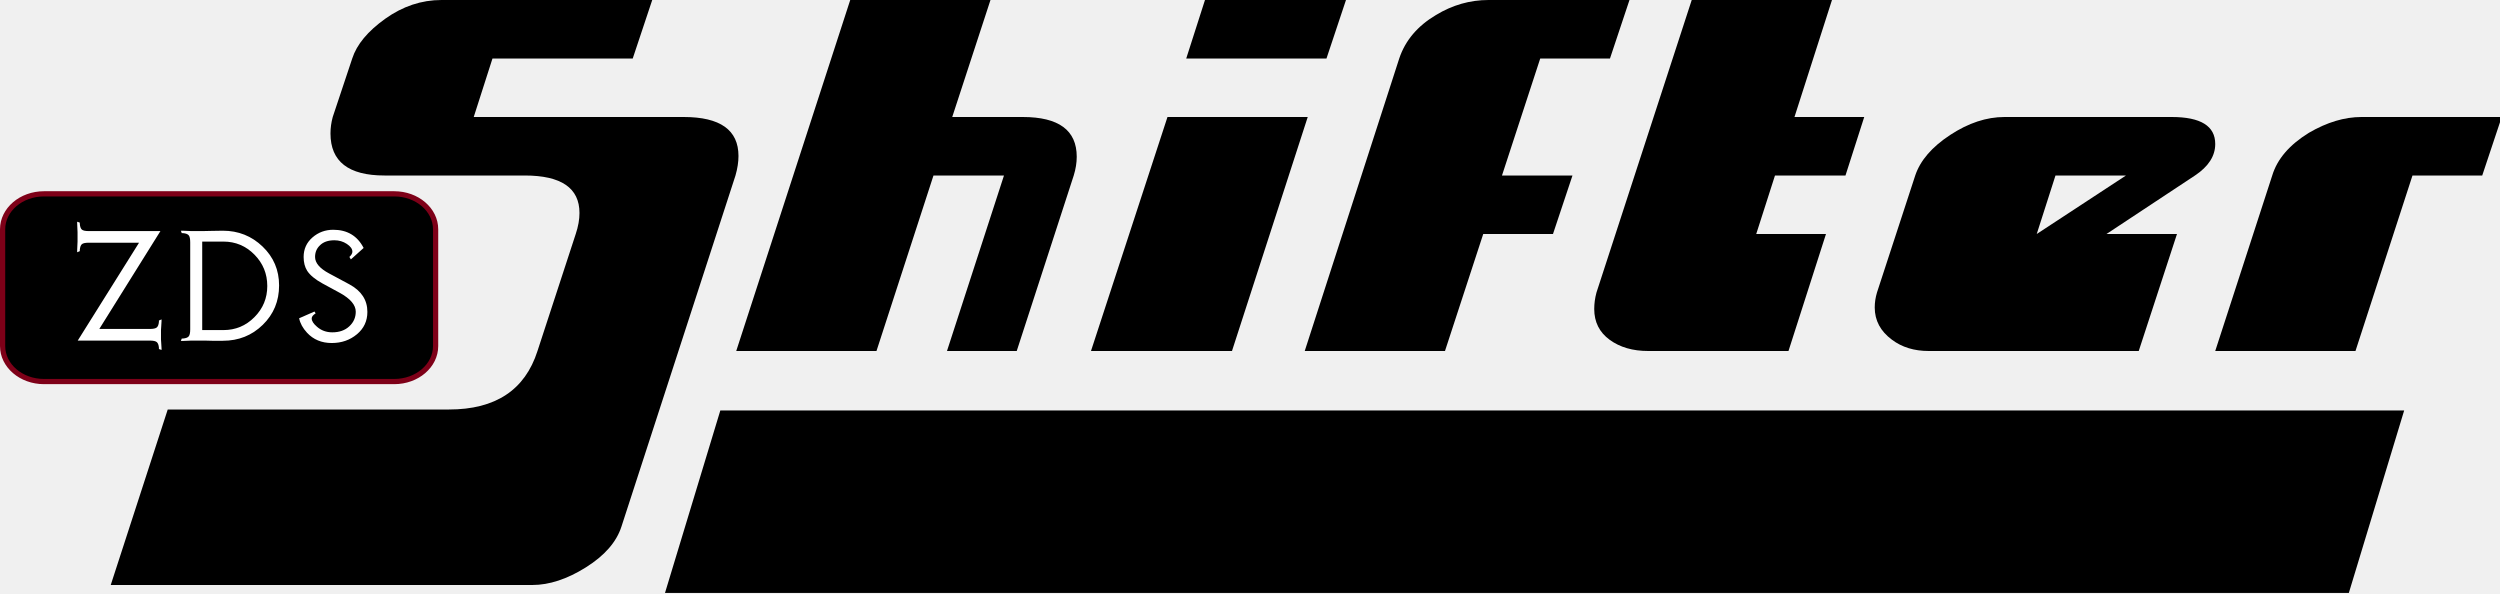
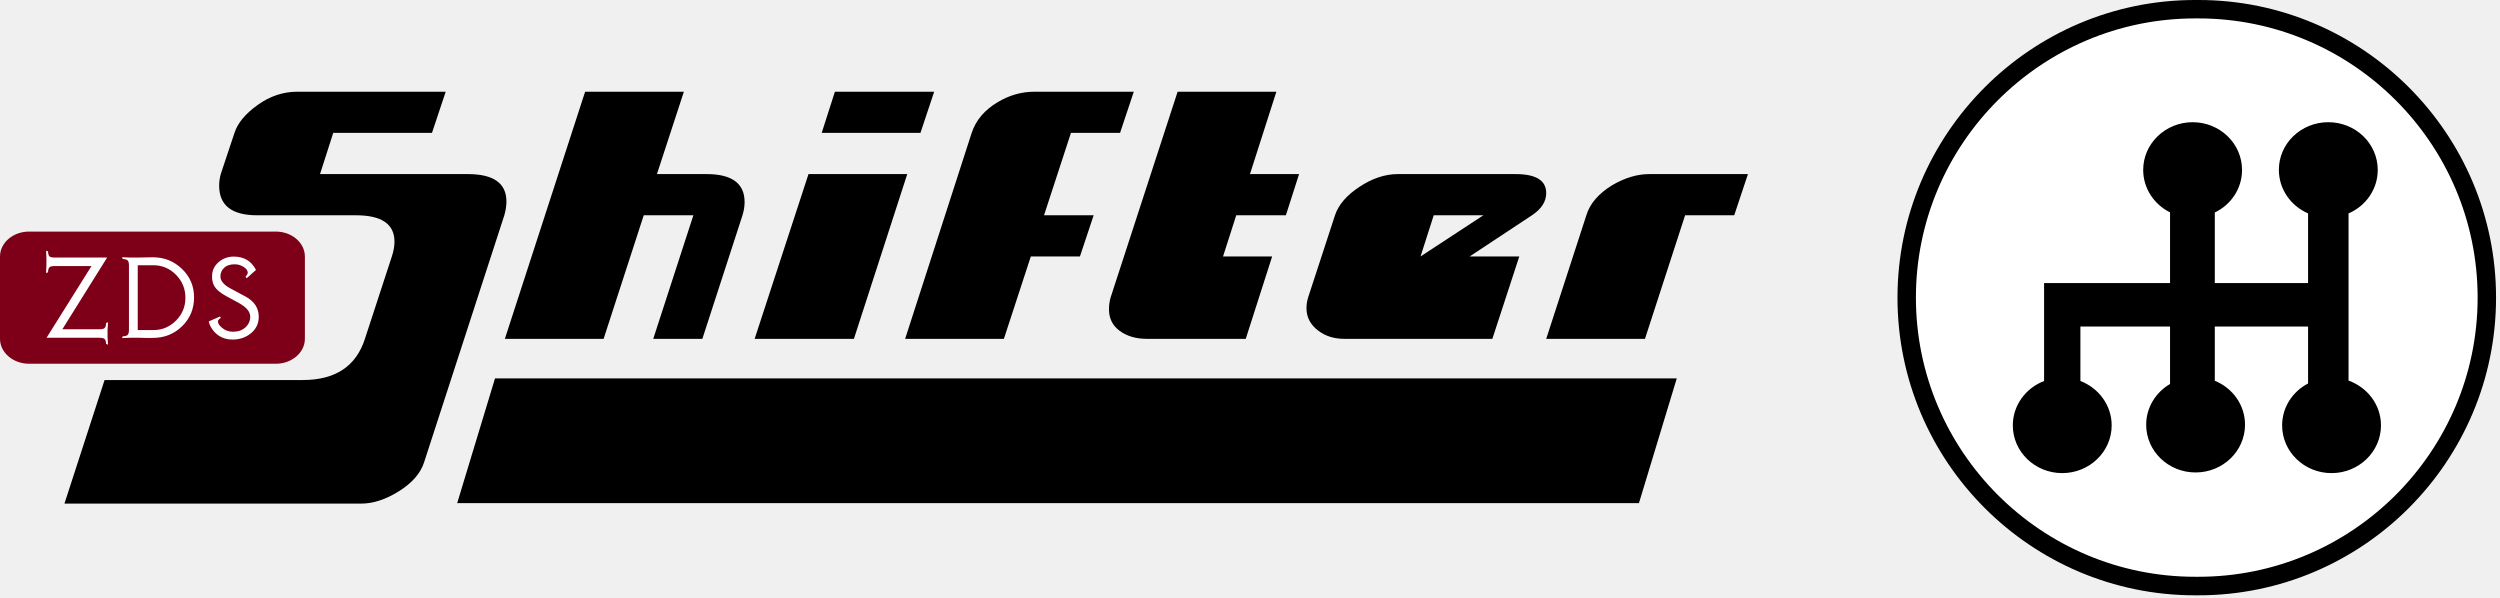
- <svg x="0" y="0" width="240" height="57" viewBox="0, 0, 480, 114">
-   <g id="zds_text">
+ <svg xmlns="http://www.w3.org/2000/svg" version="1.1" x="0" y="0" viewBox="0, 0, 598, 143">
+   <g id="Layer_1">
    <g>
-       <g>
-         <path d="M8.442,37.216 L75.696,37.216 C80.083,37.216 83.639,40.265 83.639,44.027 L83.639,66.448 C83.639,70.209 80.083,73.259 75.696,73.259 L8.442,73.259 C4.056,73.259 0.5,70.209 0.5,66.448 L0.5,44.027 C0.5,40.265 4.056,37.216 8.442,37.216 z" fill="#7e0018" />
-         <path d="M8.442,37.216 L75.696,37.216 C80.083,37.216 83.639,40.265 83.639,44.027 L83.639,66.448 C83.639,70.209 80.083,73.259 75.696,73.259 L8.442,73.259 C4.056,73.259 0.5,70.209 0.5,66.448 L0.5,44.027 C0.5,40.265 4.056,37.216 8.442,37.216 z" fillOpacity="0" stroke="#7e0018" strokeWidth="1" />
+       <g id="Text">
+         <path d="M101.434,110.611 Q100.171,114.526 95.434,117.495 Q90.697,120.463 86.403,120.463 L15.413,120.463 L25.013,90.905 L72.382,90.905 Q84.129,90.905 87.287,81.053 L93.729,61.347 Q94.361,59.453 94.361,57.811 Q94.361,51.495 85.139,51.495 L61.518,51.495 Q52.424,51.495 52.424,44.421 Q52.424,43.032 52.803,41.642 L56.087,31.789 Q57.224,28.253 61.645,25.095 Q66.066,21.937 71.118,21.937 L106.613,21.937 L103.329,31.789 L79.708,31.789 L76.55,41.642 L111.918,41.642 Q121.139,41.642 121.139,48.211 Q121.139,49.726 120.634,51.495 z M177.603,51.495 Q178.108,49.853 178.108,48.337 Q178.108,41.642 169.013,41.642 L157.139,41.642 L163.582,21.937 L139.961,21.937 L120.761,81.053 L144.382,81.053 L153.982,51.495 L165.855,51.495 L156.255,81.053 L168.003,81.053 z M217.013,41.642 L193.392,41.642 L180.508,81.053 L204.255,81.053 z M223.455,21.937 L199.708,21.937 L196.55,31.789 L220.171,31.789 z M261.603,51.495 L249.729,51.495 L256.171,31.789 L267.918,31.789 L271.203,21.937 L247.455,21.937 Q242.782,21.937 238.613,24.463 Q233.939,27.242 232.424,31.789 L216.508,81.053 L240.129,81.053 L246.571,61.347 L258.318,61.347 z M304.297,61.347 L292.55,61.347 L295.708,51.495 L307.582,51.495 L310.739,41.642 L298.992,41.642 L305.308,21.937 L281.687,21.937 L265.645,71.2 Q265.266,72.589 265.266,73.979 Q265.266,77.263 267.855,79.158 Q270.445,81.053 274.361,81.053 L297.982,81.053 z M339.792,61.347 L342.95,51.495 L354.824,51.495 z M363.413,61.347 L351.539,61.347 L366.445,51.495 Q369.855,49.221 369.855,46.189 Q369.855,41.642 362.529,41.642 L334.361,41.642 Q329.813,41.642 325.203,44.674 Q320.592,47.705 319.329,51.495 L312.887,71.2 Q312.508,72.463 312.508,73.726 Q312.508,77.011 315.413,79.158 Q317.939,81.053 321.603,81.053 L356.971,81.053 z M118.407,90.506 L109.356,120.355 L392.034,120.355 L401.085,90.506 L118.407,90.506 z M418.108,41.642 L394.487,41.642 Q390.192,41.642 385.645,44.295 Q380.718,47.326 379.455,51.495 L369.855,81.053 L393.476,81.053 L403.076,51.495 L414.824,51.495 z" fill="#000000" id="Shifter_Text" />
+         <g id="ZDS">
+           <path d="M6.967,55.392 L65.961,55.392 C69.81,55.392 72.929,58.066 72.929,61.366 L72.929,81.034 C72.929,84.333 69.81,87.008 65.961,87.008 L6.967,87.008 C3.119,87.008 -0,84.333 -0,81.034 L-0,61.366 C-0,58.066 3.119,55.392 6.967,55.392 z" fill="#7E0018" />
+           <path d="M25.823,82.436 L25.363,82.272 L25.363,82.042 Q25.297,81.319 24.985,81.056 Q24.673,80.794 23.753,80.794 L11.137,80.794 L21.881,63.643 L13.075,63.643 Q12.155,63.643 11.86,63.906 Q11.564,64.169 11.498,64.892 L11.498,65.122 L11.038,65.319 L11.038,65.023 Q11.038,64.728 11.071,64.169 Q11.104,63.611 11.104,63.446 L11.104,61.803 Q11.104,61.606 11.071,61.048 Q11.038,60.489 11.038,60.226 L11.038,59.964 L11.498,60.128 L11.498,60.358 Q11.564,61.081 11.86,61.344 Q12.155,61.606 13.075,61.606 L25.626,61.606 L14.915,78.757 L23.753,78.757 Q24.673,78.757 24.985,78.494 Q25.297,78.231 25.363,77.508 L25.363,77.278 L25.823,77.081 L25.823,77.377 Q25.823,77.64 25.774,78.198 Q25.725,78.757 25.725,78.954 L25.725,80.596 Q25.725,80.761 25.774,81.336 Q25.823,81.911 25.823,82.174 z M44.35,71.233 Q44.35,74.42 42.099,76.687 Q39.849,78.954 36.662,78.954 L32.949,78.954 L32.949,63.446 L36.662,63.446 Q39.849,63.446 42.099,65.73 Q44.35,68.013 44.35,71.233 z M46.419,71.134 Q46.419,67.093 43.528,64.317 Q40.637,61.541 36.563,61.541 Q35.709,61.541 34.559,61.574 Q33.409,61.606 33.015,61.606 L31.043,61.606 Q30.879,61.606 30.321,61.574 Q29.762,61.541 29.466,61.541 L29.204,61.541 L29.368,61.968 L29.598,61.968 Q30.321,62.033 30.583,62.346 Q30.846,62.658 30.846,63.578 L30.846,78.822 Q30.846,79.742 30.583,80.054 Q30.321,80.367 29.598,80.432 L29.368,80.432 L29.204,80.859 L29.466,80.859 Q29.762,80.859 30.321,80.826 Q30.879,80.794 31.043,80.794 L33.409,80.794 Q33.475,80.794 34.657,80.826 Q35.84,80.826 36.563,80.826 Q40.703,80.826 43.561,78.034 Q46.419,75.241 46.419,71.134 z M61.891,75.767 Q61.891,72.646 58.736,70.937 L55.188,69.032 Q52.724,67.717 52.724,66.14 Q52.724,64.925 53.545,64.136 Q54.432,63.216 56.108,63.216 Q57.324,63.216 58.293,63.857 Q59.262,64.498 59.262,65.22 Q59.262,65.648 58.736,66.14 L58.999,66.567 L61.233,64.563 Q59.591,61.376 55.911,61.376 Q53.808,61.376 52.264,62.723 Q50.72,64.07 50.72,66.14 Q50.72,67.586 51.344,68.572 Q52.1,69.722 54.005,70.773 L57.028,72.416 Q59.854,73.96 59.854,75.734 Q59.854,77.245 58.72,78.297 Q57.587,79.348 55.747,79.348 Q54.17,79.348 53.053,78.362 Q52.133,77.574 52.133,76.917 Q52.133,76.457 52.823,76.03 L52.625,75.701 L49.931,76.884 Q50.194,78.198 51.311,79.414 Q52.987,81.221 55.648,81.221 Q58.211,81.221 60.051,79.693 Q61.891,78.165 61.891,75.767 z" fill="#FFFFFF" />
+         </g>
      </g>
-       <path d="M31.017,67.192 L30.513,67.012 L30.513,66.76 Q30.441,65.968 30.099,65.68 Q29.757,65.392 28.749,65.392 L14.925,65.392 L26.697,46.6 L17.049,46.6 Q16.041,46.6 15.717,46.888 Q15.393,47.176 15.321,47.968 L15.321,48.22 L14.817,48.436 L14.817,48.112 Q14.817,47.788 14.853,47.176 Q14.889,46.564 14.889,46.384 L14.889,44.584 Q14.889,44.368 14.853,43.756 Q14.817,43.144 14.817,42.856 L14.817,42.568 L15.321,42.748 L15.321,43 Q15.393,43.792 15.717,44.08 Q16.041,44.368 17.049,44.368 L30.801,44.368 L19.065,63.16 L28.749,63.16 Q29.757,63.16 30.099,62.872 Q30.441,62.584 30.513,61.792 L30.513,61.54 L31.017,61.324 L31.017,61.648 Q31.017,61.936 30.963,62.548 Q30.909,63.16 30.909,63.376 L30.909,65.176 Q30.909,65.356 30.963,65.986 Q31.017,66.616 31.017,66.904 z" fill="#FFFFFF" />
-       <path d="M53.585,54.808 Q53.585,59.308 50.453,62.368 Q47.321,65.428 42.785,65.428 Q41.993,65.428 40.697,65.428 Q39.401,65.392 39.329,65.392 L36.737,65.392 Q36.557,65.392 35.945,65.428 Q35.333,65.464 35.009,65.464 L34.721,65.464 L34.901,64.996 L35.153,64.996 Q35.945,64.924 36.233,64.582 Q36.521,64.24 36.521,63.232 L36.521,46.528 Q36.521,45.52 36.233,45.178 Q35.945,44.836 35.153,44.764 L34.901,44.764 L34.721,44.296 L35.009,44.296 Q35.333,44.296 35.945,44.332 Q36.557,44.368 36.737,44.368 L38.897,44.368 Q39.329,44.368 40.589,44.332 Q41.849,44.296 42.785,44.296 Q47.249,44.296 50.417,47.338 Q53.585,50.38 53.585,54.808 z M51.317,54.916 Q51.317,51.388 48.851,48.886 Q46.385,46.384 42.893,46.384 L38.825,46.384 L38.825,63.376 L42.893,63.376 Q46.385,63.376 48.851,60.892 Q51.317,58.408 51.317,54.916 z" fill="#FFFFFF" />
-       <path d="M70.537,59.884 Q70.537,62.512 68.521,64.186 Q66.505,65.86 63.697,65.86 Q60.781,65.86 58.945,63.88 Q57.721,62.548 57.433,61.108 L60.385,59.812 L60.601,60.172 Q59.845,60.64 59.845,61.144 Q59.845,61.864 60.853,62.728 Q62.077,63.808 63.805,63.808 Q65.821,63.808 67.063,62.656 Q68.305,61.504 68.305,59.848 Q68.305,57.904 65.209,56.212 L61.897,54.412 Q59.809,53.26 58.981,52 Q58.297,50.92 58.297,49.336 Q58.297,47.068 59.989,45.592 Q61.681,44.116 63.985,44.116 Q68.017,44.116 69.817,47.608 L67.369,49.804 L67.081,49.336 Q67.657,48.796 67.657,48.328 Q67.657,47.536 66.595,46.834 Q65.533,46.132 64.201,46.132 Q62.365,46.132 61.393,47.14 Q60.493,48.004 60.493,49.336 Q60.493,51.064 63.193,52.504 L67.081,54.592 Q70.537,56.464 70.537,59.884 z" fill="#FFFFFF" />
-     </g>
-   </g>
-   <g id="shifter_txt">
-     <g>
-       <path d="M119.324,101.088 Q117.884,105.552 112.484,108.936 Q107.084,112.32 102.188,112.32 L21.26,112.32 L32.204,78.624 L86.204,78.624 Q99.596,78.624 103.196,67.392 L110.54,44.928 Q111.26,42.768 111.26,40.896 Q111.26,33.696 100.748,33.696 L73.82,33.696 Q63.452,33.696 63.452,25.632 Q63.452,24.048 63.884,22.464 L67.628,11.232 Q68.924,7.2 73.964,3.6 Q79.004,0 84.764,0 L125.228,0 L121.484,11.232 L94.556,11.232 L90.956,22.464 L131.276,22.464 Q141.788,22.464 141.788,29.952 Q141.788,31.68 141.212,33.696 z" fill="#000000" />
-       <path d="M195.212,67.392 L181.82,67.392 L192.764,33.696 L179.228,33.696 L168.284,67.392 L141.356,67.392 L163.244,0 L190.172,0 L182.828,22.464 L196.364,22.464 Q206.732,22.464 206.732,30.096 Q206.732,31.824 206.156,33.696 z" fill="#000000" />
-       <path d="M254.684,11.232 L227.756,11.232 L231.356,0 L258.428,0 z M236.54,67.392 L209.468,67.392 L224.156,22.464 L251.084,22.464 z" fill="#000000" />
-       <path d="M298.172,44.928 L284.78,44.928 L277.436,67.392 L250.508,67.392 L268.652,11.232 Q270.38,6.048 275.708,2.88 Q280.46,0 285.788,0 L312.86,0 L309.116,11.232 L295.724,11.232 L288.38,33.696 L301.916,33.696 z" fill="#000000" />
-       <path d="M343.388,67.392 L316.46,67.392 Q311.996,67.392 309.044,65.232 Q306.092,63.072 306.092,59.328 Q306.092,57.744 306.524,56.16 L324.812,0 L351.74,0 L344.54,22.464 L357.932,22.464 L354.332,33.696 L340.796,33.696 L337.196,44.928 L350.588,44.928 z" fill="#000000" />
-       <path d="M410.636,67.392 L370.316,67.392 Q366.14,67.392 363.26,65.232 Q359.948,62.784 359.948,59.04 Q359.948,57.6 360.38,56.16 L367.724,33.696 Q369.164,29.376 374.42,25.92 Q379.676,22.464 384.86,22.464 L416.972,22.464 Q425.324,22.464 425.324,27.648 Q425.324,31.104 421.436,33.696 L404.444,44.928 L417.98,44.928 z M408.188,33.696 L394.652,33.696 L391.052,44.928 z" fill="#000000" />
-       <path d="M476.588,33.696 L463.196,33.696 L452.252,67.392 L425.324,67.392 L436.268,33.696 Q437.708,28.944 443.324,25.488 Q448.508,22.464 453.404,22.464 L480.332,22.464 z" fill="#000000" />
-       <g>
-         <path d="M138.673,79.309 L460.926,79.309 L450.608,113.337 L128.355,113.337 L138.673,79.309 z" fill="#000000" />
-         <path d="M138.673,79.309 L460.926,79.309 L450.608,113.337 L128.355,113.337 L138.673,79.309 z" fillOpacity="0" stroke="#000000" strokeWidth="1" />
+       <g id="Logo">
+         <path d="M525.064,2.203 L525.87,2.203 C563.821,2.203 594.852,33.234 594.852,71.184 L594.852,71.184 C594.852,109.135 563.821,140.166 525.87,140.166 L525.064,140.166 C487.144,140.197 456.082,109.135 456.082,71.184 L456.082,71.184 C456.082,33.265 487.144,2.203 525.064,2.203 z" fill="#FFFFFF" />
+         <path d="M556.932,29.231 C563.48,29.231 568.755,34.351 568.755,40.65 C568.755,45.274 565.9,49.277 561.773,51.046 L561.773,91.044 C566.303,92.658 569.531,96.847 569.531,101.75 C569.531,108.049 564.224,113.169 557.708,113.169 C551.161,113.169 545.885,108.049 545.885,101.75 C545.885,97.405 548.399,93.651 552.091,91.727 L552.091,78.104 L529.78,78.104 L529.78,91.075 C534.032,92.813 537.01,96.847 537.01,101.595 C537.01,107.894 531.704,113.014 525.188,113.014 C518.64,113.014 513.365,107.894 513.365,101.595 C513.365,97.468 515.661,93.837 519.075,91.851 L519.075,78.104 L497.633,78.104 L497.633,91.137 C502.008,92.813 505.111,96.94 505.111,101.75 C505.111,108.049 499.805,113.169 493.288,113.169 C486.741,113.169 481.465,108.049 481.465,101.75 C481.465,96.94 484.569,92.813 488.944,91.137 L488.944,78.104 L488.944,67.709 L497.633,67.709 L519.075,67.709 L519.075,50.797 C515.258,48.904 512.651,45.057 512.651,40.65 C512.651,34.351 517.958,29.231 524.474,29.231 C531.022,29.231 536.297,34.351 536.297,40.65 C536.297,45.119 533.659,48.966 529.78,50.828 L529.78,67.709 L552.091,67.709 L552.091,51.046 C547.964,49.246 545.109,45.274 545.109,40.65 C545.078,34.351 550.385,29.231 556.932,29.231 z" fill="#000000" />
+         <path d="M525.87,142.4 L525.064,142.4 C485.81,142.4 453.879,110.469 453.879,71.216 C453.879,31.962 485.81,-0 525.064,-0 L525.87,-0 C565.124,-0 597.055,31.931 597.055,71.184 C597.055,110.438 565.155,142.4 525.87,142.4 z M525.064,4.406 C488.261,4.406 458.286,34.382 458.286,71.184 C458.286,108.018 488.261,137.963 525.064,137.963 L525.87,137.963 C562.704,137.963 592.649,107.987 592.649,71.184 C592.649,34.351 562.673,4.406 525.87,4.406 L525.064,4.406 z" fill="#000000" />
      </g>
    </g>
  </g>
</svg>
